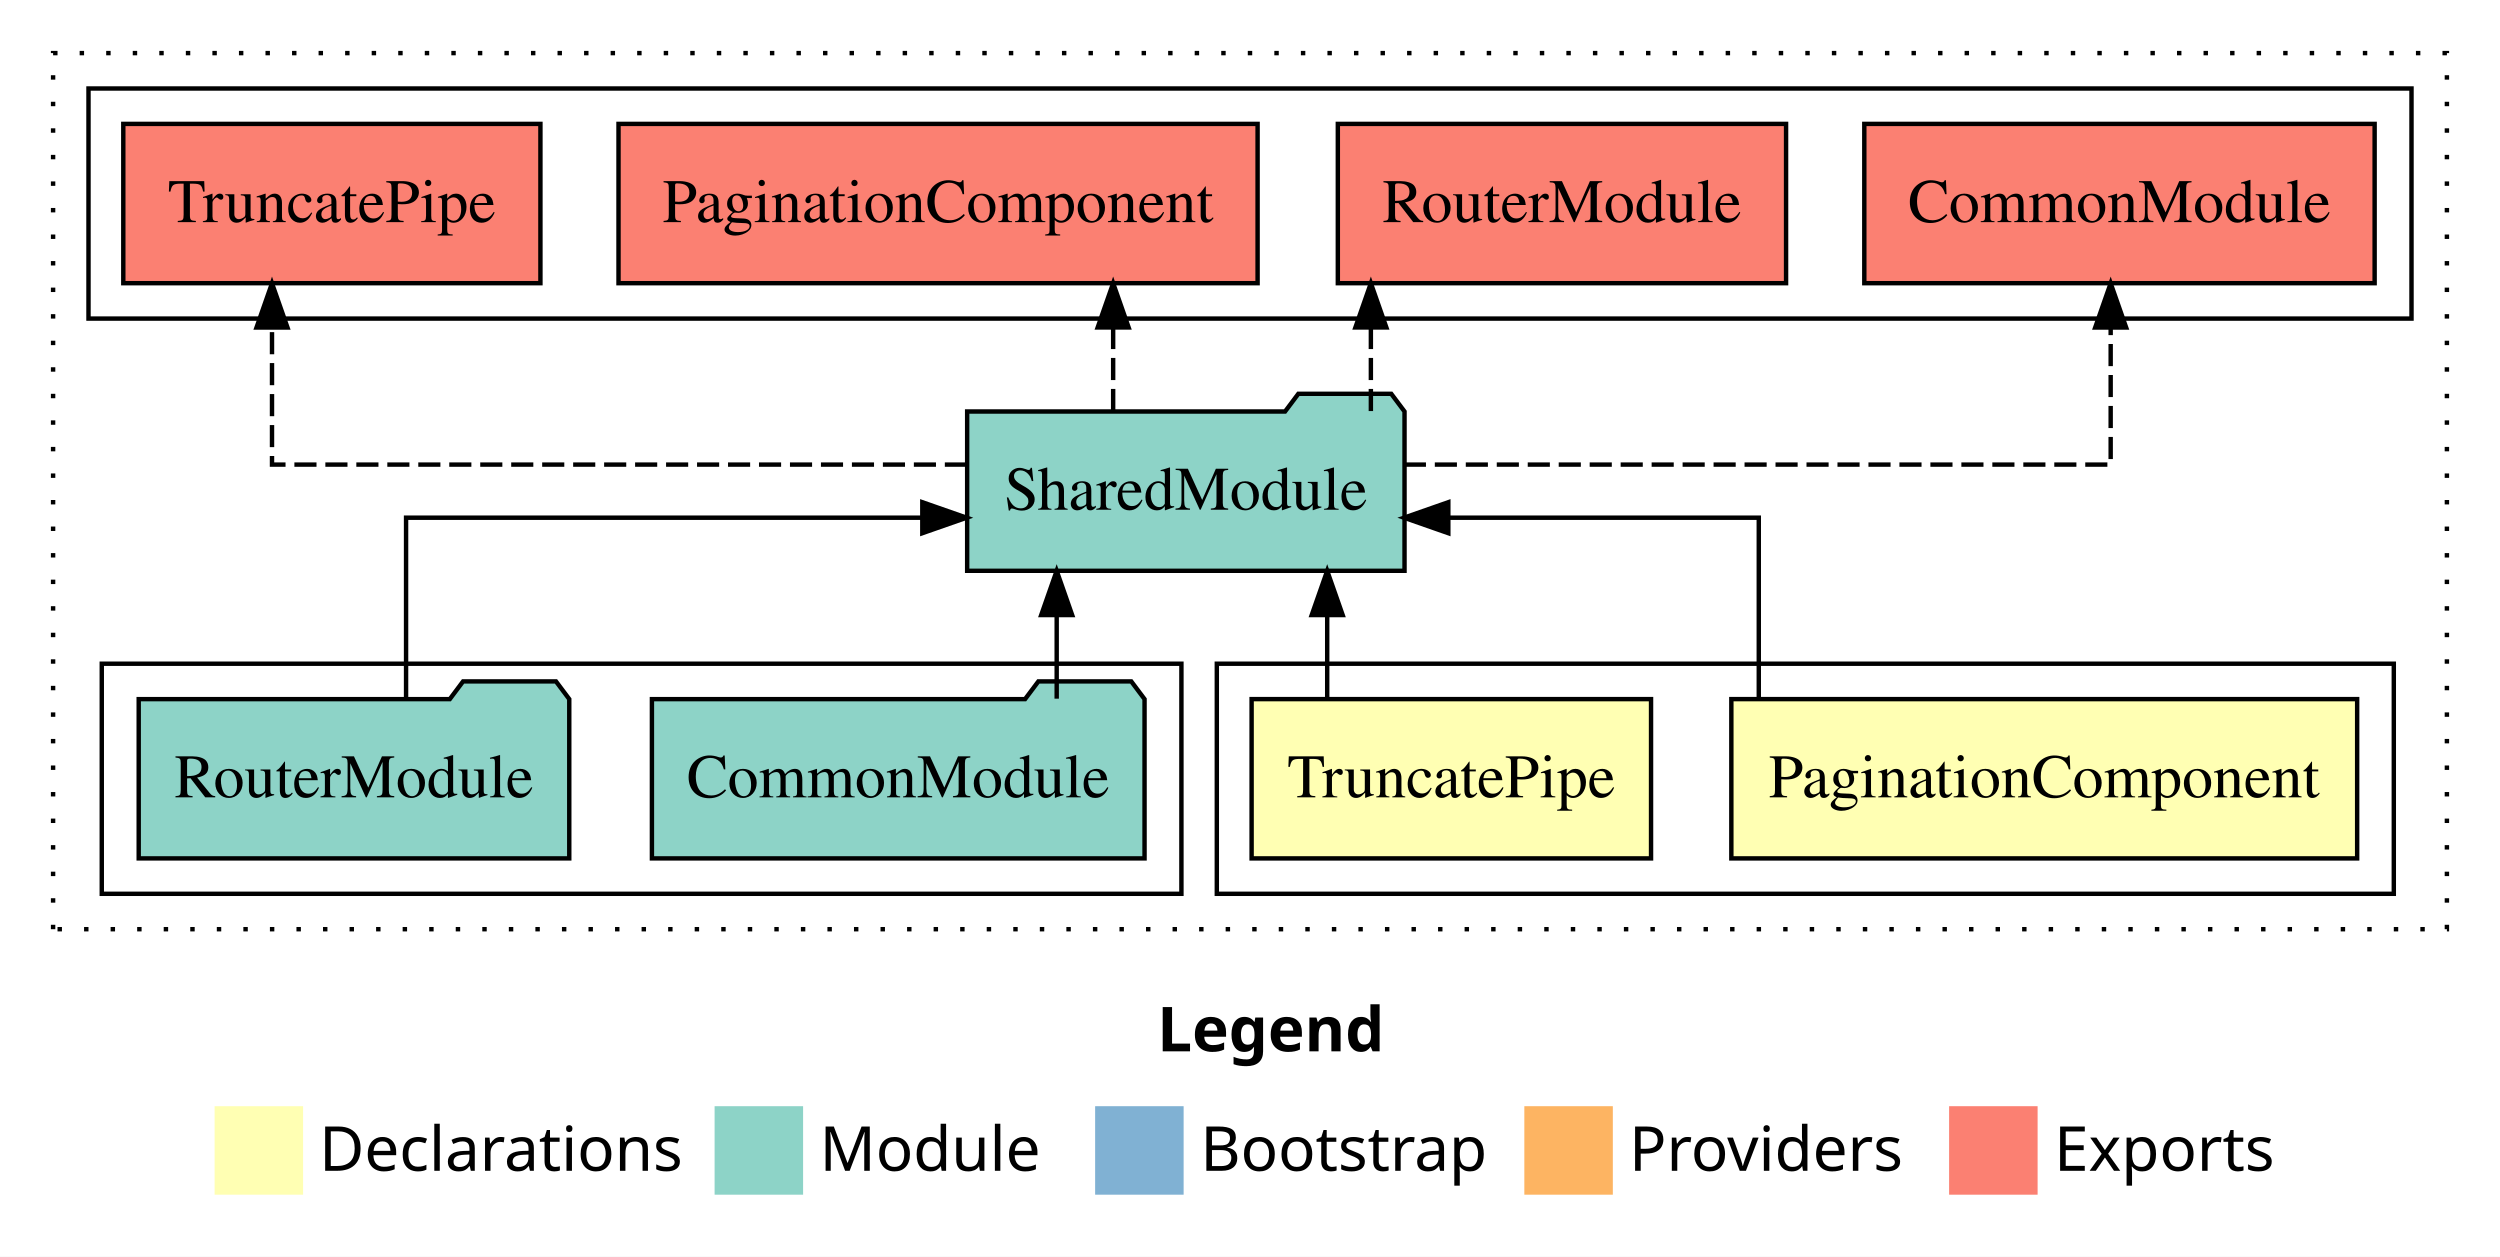
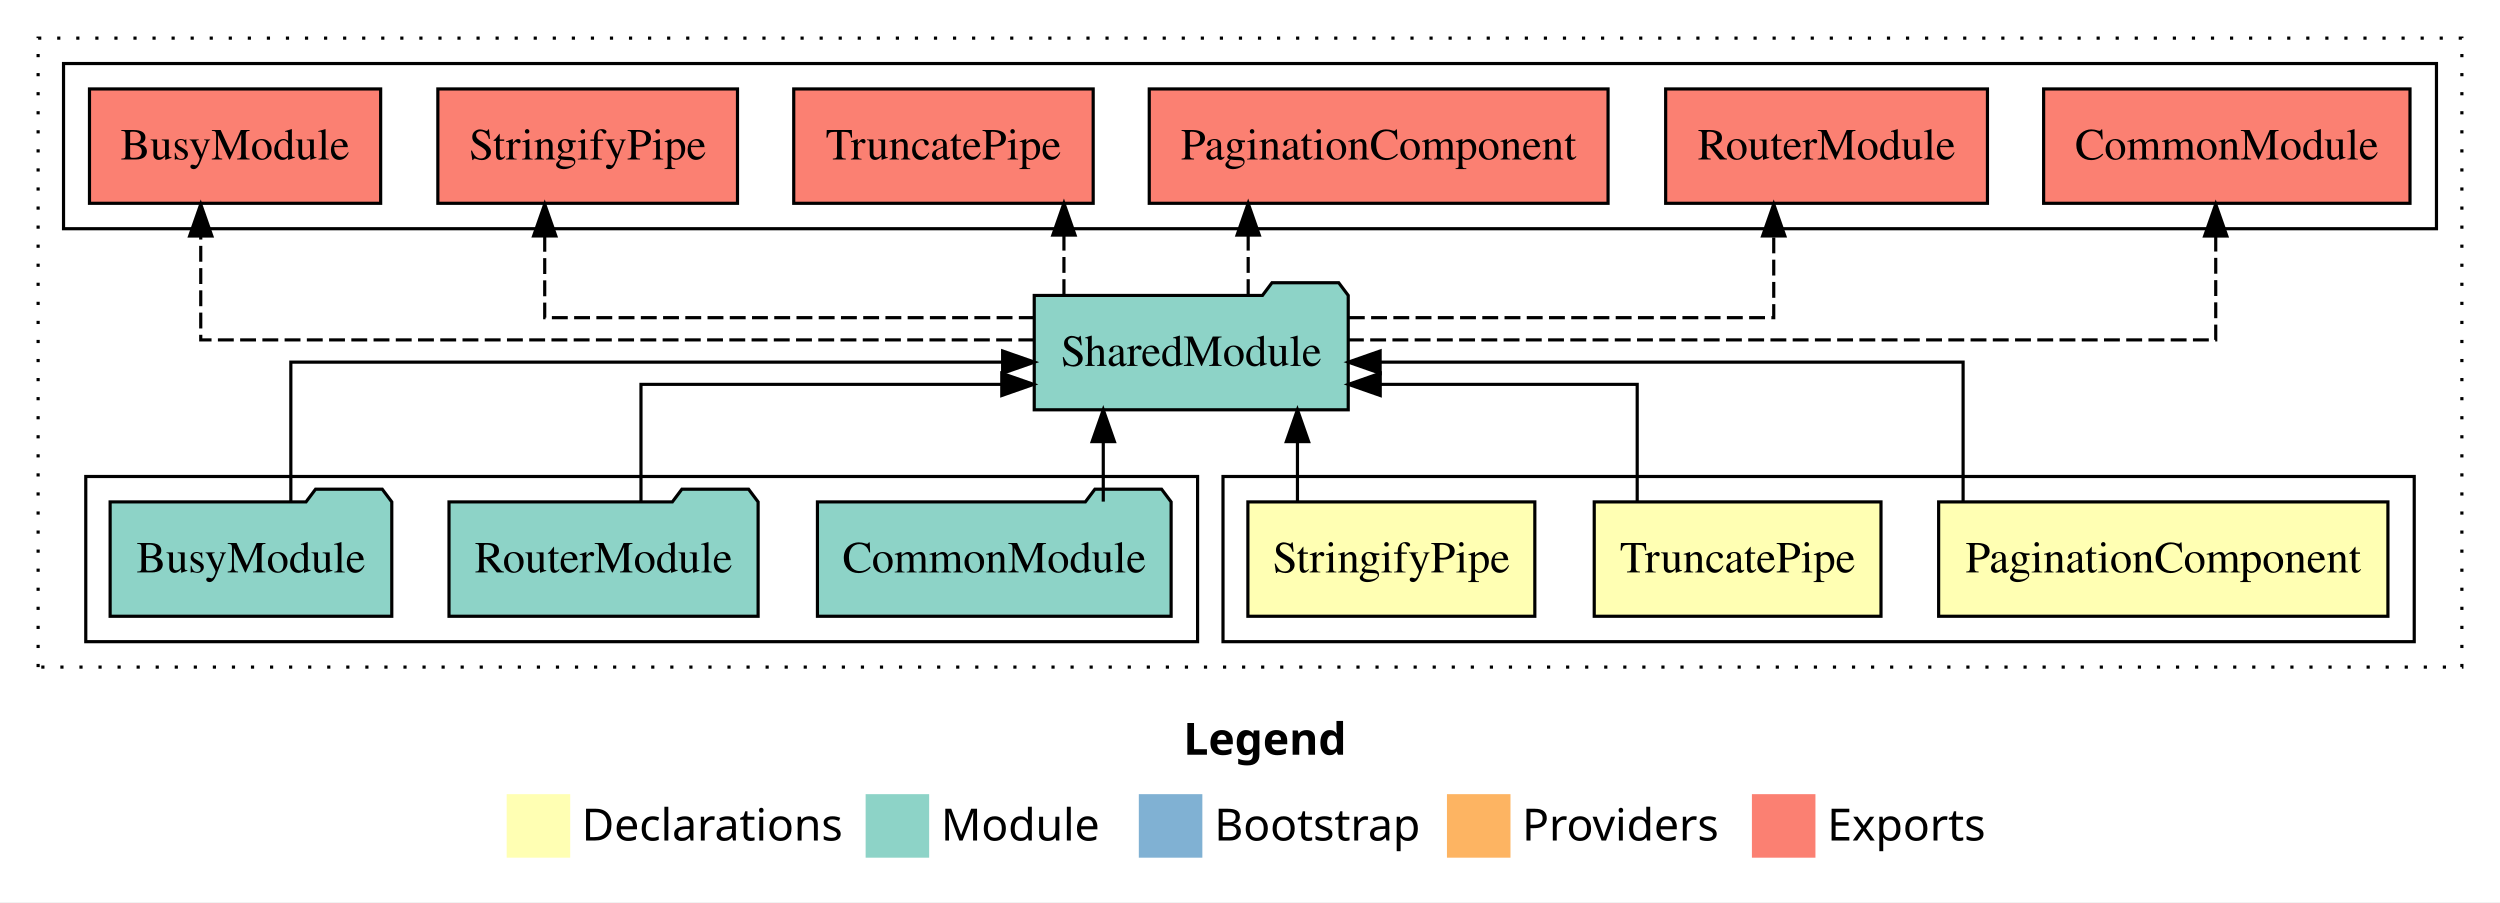
- <svg xmlns="http://www.w3.org/2000/svg" width="565pt" height="284pt" viewBox="0.00 0.00 565.00 284.00">
+ <svg xmlns="http://www.w3.org/2000/svg" width="787pt" height="284pt" viewBox="0.00 0.00 787.00 284.00">
  <g id="graph0" class="graph" transform="scale(1 1) rotate(0) translate(4 280)">
-     <polygon fill="white" stroke="none" points="-4,4 -4,-280 561,-280 561,4 -4,4" />
-     <text text-anchor="start" x="257.509" y="-42.4" font-family="sans-serif" font-weight="bold" font-size="14.00">Legend</text>
-     <polygon fill="#ffffb3" stroke="none" points="44.5,-10 44.5,-30 64.5,-30 64.5,-10 44.5,-10" />
-     <text text-anchor="start" x="68.129" y="-15.4" font-family="sans-serif" font-size="14.00">  Declarations</text>
-     <polygon fill="#8dd3c7" stroke="none" points="157.5,-10 157.5,-30 177.5,-30 177.5,-10 157.5,-10" />
-     <text text-anchor="start" x="181.225" y="-15.4" font-family="sans-serif" font-size="14.00">  Module</text>
-     <polygon fill="#80b1d3" stroke="none" points="243.5,-10 243.5,-30 263.5,-30 263.5,-10 243.5,-10" />
-     <text text-anchor="start" x="267.281" y="-15.4" font-family="sans-serif" font-size="14.00">  Bootstrap</text>
-     <polygon fill="#fdb462" stroke="none" points="340.5,-10 340.5,-30 360.5,-30 360.5,-10 340.5,-10" />
-     <text text-anchor="start" x="364.173" y="-15.4" font-family="sans-serif" font-size="14.00">  Providers</text>
-     <polygon fill="#fb8072" stroke="none" points="436.5,-10 436.5,-30 456.5,-30 456.5,-10 436.5,-10" />
-     <text text-anchor="start" x="460.226" y="-15.4" font-family="sans-serif" font-size="14.00">  Exports</text>
+     <polygon fill="white" stroke="none" points="-4,4 -4,-280 783,-280 783,4 -4,4" />
+     <text text-anchor="start" x="368.509" y="-42.4" font-family="sans-serif" font-weight="bold" font-size="14.00">Legend</text>
+     <polygon fill="#ffffb3" stroke="none" points="155.5,-10 155.5,-30 175.5,-30 175.5,-10 155.5,-10" />
+     <text text-anchor="start" x="179.129" y="-15.4" font-family="sans-serif" font-size="14.00">  Declarations</text>
+     <polygon fill="#8dd3c7" stroke="none" points="268.5,-10 268.5,-30 288.5,-30 288.5,-10 268.5,-10" />
+     <text text-anchor="start" x="292.225" y="-15.4" font-family="sans-serif" font-size="14.00">  Module</text>
+     <polygon fill="#80b1d3" stroke="none" points="354.5,-10 354.5,-30 374.5,-30 374.5,-10 354.5,-10" />
+     <text text-anchor="start" x="378.281" y="-15.4" font-family="sans-serif" font-size="14.00">  Bootstrap</text>
+     <polygon fill="#fdb462" stroke="none" points="451.5,-10 451.5,-30 471.5,-30 471.5,-10 451.5,-10" />
+     <text text-anchor="start" x="475.173" y="-15.4" font-family="sans-serif" font-size="14.00">  Providers</text>
+     <polygon fill="#fb8072" stroke="none" points="547.5,-10 547.5,-30 567.5,-30 567.5,-10 547.5,-10" />
+     <text text-anchor="start" x="571.226" y="-15.4" font-family="sans-serif" font-size="14.00">  Exports</text>
    <g id="clust1" class="cluster">
-       <polygon fill="none" stroke="black" stroke-dasharray="1,5" points="8,-70 8,-268 549,-268 549,-70 8,-70" />
+       <polygon fill="none" stroke="black" stroke-dasharray="1,5" points="8,-70 8,-268 771,-268 771,-70 8,-70" />
    </g>
    <g id="clust2" class="cluster">
-       <polygon fill="none" stroke="black" points="271,-78 271,-130 537,-130 537,-78 271,-78" />
-     </g>
-     <g id="clust5" class="cluster">
-       <polygon fill="none" stroke="black" points="19,-78 19,-130 263,-130 263,-78 19,-78" />
+       <polygon fill="none" stroke="black" points="381,-78 381,-130 756,-130 756,-78 381,-78" />
    </g>
    <g id="clust6" class="cluster">
-       <polygon fill="none" stroke="black" points="16,-208 16,-260 541,-260 541,-208 16,-208" />
+       <polygon fill="none" stroke="black" points="23,-78 23,-130 373,-130 373,-78 23,-78" />
+     </g>
+     <g id="clust7" class="cluster">
+       <polygon fill="none" stroke="black" points="16,-208 16,-260 763,-260 763,-208 16,-208" />
    </g>
    <g id="node1" class="node">
-       <polygon fill="#ffffb3" stroke="black" points="528.716,-122 387.284,-122 387.284,-86 528.716,-86 528.716,-122" />
-       <text text-anchor="middle" x="458" y="-99.8" font-family="Times,serif" font-size="14.00">PaginationComponent</text>
+       <polygon fill="#ffffb3" stroke="black" points="747.716,-122 606.284,-122 606.284,-86 747.716,-86 747.716,-122" />
+       <text text-anchor="middle" x="677" y="-99.8" font-family="Times,serif" font-size="14.00">PaginationComponent</text>
+     </g>
+     <g id="node4" class="node">
+       <polygon fill="#8dd3c7" stroke="black" points="420.423,-187 417.423,-191 396.423,-191 393.423,-187 321.577,-187 321.577,-151 420.423,-151 420.423,-187" />
+       <text text-anchor="middle" x="371" y="-164.8" font-family="Times,serif" font-size="14.00">SharedModule</text>
+     </g>
+     <g id="edge1" class="edge">
+       <path fill="none" stroke="black" d="M613.984,-122.267C613.984,-140.555 613.984,-166 613.984,-166 613.984,-166 430.464,-166 430.464,-166" />
+       <polygon fill="black" stroke="black" points="430.464,-162.5 420.464,-166 430.464,-169.5 430.464,-162.5" />
+     </g>
+     <g id="node2" class="node">
+       <polygon fill="#ffffb3" stroke="black" points="588.136,-122 497.864,-122 497.864,-86 588.136,-86 588.136,-122" />
+       <text text-anchor="middle" x="543" y="-99.8" font-family="Times,serif" font-size="14.00">TruncatePipe</text>
+     </g>
+     <g id="edge2" class="edge">
+       <path fill="none" stroke="black" d="M511.391,-122.009C511.391,-138.049 511.391,-159 511.391,-159 511.391,-159 430.497,-159 430.497,-159" />
+       <polygon fill="black" stroke="black" points="430.497,-155.5 420.497,-159 430.497,-162.5 430.497,-155.5" />
    </g>
    <g id="node3" class="node">
-       <polygon fill="#8dd3c7" stroke="black" points="313.423,-187 310.423,-191 289.423,-191 286.423,-187 214.577,-187 214.577,-151 313.423,-151 313.423,-187" />
-       <text text-anchor="middle" x="264" y="-164.8" font-family="Times,serif" font-size="14.00">SharedModule</text>
+       <polygon fill="#ffffb3" stroke="black" points="479.164,-122 388.836,-122 388.836,-86 479.164,-86 479.164,-122" />
+       <text text-anchor="middle" x="434" y="-99.8" font-family="Times,serif" font-size="14.00">StringifyPipe</text>
    </g>
-     <g id="edge1" class="edge">
-       <path fill="none" stroke="black" d="M393.484,-122.023C393.484,-139.373 393.484,-163 393.484,-163 393.484,-163 323.322,-163 323.322,-163" />
-       <polygon fill="black" stroke="black" points="323.322,-159.5 313.322,-163 323.322,-166.5 323.322,-159.5" />
+     <g id="edge3" class="edge">
+       <path fill="none" stroke="black" d="M404.44,-122.106C404.44,-122.106 404.44,-140.991 404.44,-140.991" />
+       <polygon fill="black" stroke="black" points="400.94,-140.991 404.44,-150.991 407.94,-140.991 400.94,-140.991" />
    </g>
-     <g id="node2" class="node">
-       <polygon fill="#ffffb3" stroke="black" points="369.136,-122 278.864,-122 278.864,-86 369.136,-86 369.136,-122" />
-       <text text-anchor="middle" x="324" y="-99.8" font-family="Times,serif" font-size="14.00">TruncatePipe</text>
+     <g id="node8" class="node">
+       <polygon fill="#fb8072" stroke="black" points="754.668,-252 639.332,-252 639.332,-216 754.668,-216 754.668,-252" />
+       <text text-anchor="middle" x="697" y="-229.8" font-family="Times,serif" font-size="14.00">CommonModule </text>
    </g>
-     <g id="edge2" class="edge">
-       <path fill="none" stroke="black" d="M295.947,-122.106C295.947,-122.106 295.947,-140.991 295.947,-140.991" />
-       <polygon fill="black" stroke="black" points="292.447,-140.991 295.947,-150.991 299.447,-140.991 292.447,-140.991" />
+     <g id="edge7" class="edge">
+       <path fill="none" stroke="black" stroke-dasharray="5,2" d="M420.334,-173C510.679,-173 693.512,-173 693.512,-173 693.512,-173 693.512,-205.698 693.512,-205.698" />
+       <polygon fill="black" stroke="black" points="690.012,-205.698 693.512,-215.698 697.012,-205.698 690.012,-205.698" />
+     </g>
+     <g id="node9" class="node">
+       <polygon fill="#fb8072" stroke="black" points="621.652,-252 520.348,-252 520.348,-216 621.652,-216 621.652,-252" />
+       <text text-anchor="middle" x="571" y="-229.8" font-family="Times,serif" font-size="14.00">RouterModule </text>
+     </g>
+     <g id="edge8" class="edge">
+       <path fill="none" stroke="black" stroke-dasharray="5,2" d="M420.623,-180C474.929,-180 554.371,-180 554.371,-180 554.371,-180 554.371,-205.718 554.371,-205.718" />
+       <polygon fill="black" stroke="black" points="550.871,-205.718 554.371,-215.718 557.871,-205.718 550.871,-205.718" />
+     </g>
+     <g id="node10" class="node">
+       <polygon fill="#fb8072" stroke="black" points="502.216,-252 357.784,-252 357.784,-216 502.216,-216 502.216,-252" />
+       <text text-anchor="middle" x="430" y="-229.8" font-family="Times,serif" font-size="14.00">PaginationComponent </text>
+     </g>
+     <g id="edge9" class="edge">
+       <path fill="none" stroke="black" stroke-dasharray="5,2" d="M388.927,-187.106C388.927,-187.106 388.927,-205.991 388.927,-205.991" />
+       <polygon fill="black" stroke="black" points="385.427,-205.991 388.927,-215.991 392.427,-205.991 385.427,-205.991" />
+     </g>
+     <g id="node11" class="node">
+       <polygon fill="#fb8072" stroke="black" points="340.135,-252 245.865,-252 245.865,-216 340.135,-216 340.135,-252" />
+       <text text-anchor="middle" x="293" y="-229.8" font-family="Times,serif" font-size="14.00">TruncatePipe </text>
+     </g>
+     <g id="edge10" class="edge">
+       <path fill="none" stroke="black" stroke-dasharray="5,2" d="M330.928,-187.106C330.928,-187.106 330.928,-205.991 330.928,-205.991" />
+       <polygon fill="black" stroke="black" points="327.428,-205.991 330.928,-215.991 334.428,-205.991 327.428,-205.991" />
+     </g>
+     <g id="node12" class="node">
+       <polygon fill="#fb8072" stroke="black" points="228.164,-252 133.836,-252 133.836,-216 228.164,-216 228.164,-252" />
+       <text text-anchor="middle" x="181" y="-229.8" font-family="Times,serif" font-size="14.00">StringifyPipe </text>
+     </g>
+     <g id="edge11" class="edge">
+       <path fill="none" stroke="black" stroke-dasharray="5,2" d="M321.733,-180C261.499,-180 167.476,-180 167.476,-180 167.476,-180 167.476,-205.718 167.476,-205.718" />
+       <polygon fill="black" stroke="black" points="163.977,-205.718 167.476,-215.718 170.977,-205.718 163.977,-205.718" />
+     </g>
+     <g id="node13" class="node">
+       <polygon fill="#fb8072" stroke="black" points="115.831,-252 24.169,-252 24.169,-216 115.831,-216 115.831,-252" />
+       <text text-anchor="middle" x="70" y="-229.8" font-family="Times,serif" font-size="14.00">BusyModule </text>
+     </g>
+     <g id="edge12" class="edge">
+       <path fill="none" stroke="black" stroke-dasharray="5,2" d="M321.594,-173C233.673,-173 59.195,-173 59.195,-173 59.195,-173 59.195,-205.698 59.195,-205.698" />
+       <polygon fill="black" stroke="black" points="55.695,-205.698 59.195,-215.698 62.695,-205.698 55.695,-205.698" />
+     </g>
+     <g id="node5" class="node">
+       <polygon fill="#8dd3c7" stroke="black" points="364.668,-122 361.668,-126 340.668,-126 337.668,-122 253.332,-122 253.332,-86 364.668,-86 364.668,-122" />
+       <text text-anchor="middle" x="309" y="-99.8" font-family="Times,serif" font-size="14.00">CommonModule</text>
+     </g>
+     <g id="edge4" class="edge">
+       <path fill="none" stroke="black" d="M343.311,-122.106C343.311,-122.106 343.311,-140.991 343.311,-140.991" />
+       <polygon fill="black" stroke="black" points="339.811,-140.991 343.311,-150.991 346.811,-140.991 339.811,-140.991" />
    </g>
    <g id="node6" class="node">
-       <polygon fill="#fb8072" stroke="black" points="532.668,-252 417.332,-252 417.332,-216 532.668,-216 532.668,-252" />
-       <text text-anchor="middle" x="475" y="-229.8" font-family="Times,serif" font-size="14.00">CommonModule </text>
+       <polygon fill="#8dd3c7" stroke="black" points="234.653,-122 231.653,-126 210.653,-126 207.653,-122 137.347,-122 137.347,-86 234.653,-86 234.653,-122" />
+       <text text-anchor="middle" x="186" y="-99.8" font-family="Times,serif" font-size="14.00">RouterModule</text>
    </g>
    <g id="edge5" class="edge">
-       <path fill="none" stroke="black" stroke-dasharray="5,2" d="M313.268,-175C375.061,-175 473.012,-175 473.012,-175 473.012,-175 473.012,-205.977 473.012,-205.977" />
-       <polygon fill="black" stroke="black" points="469.512,-205.977 473.012,-215.977 476.512,-205.978 469.512,-205.977" />
+       <path fill="none" stroke="black" d="M197.779,-122.009C197.779,-138.049 197.779,-159 197.779,-159 197.779,-159 311.362,-159 311.362,-159" />
+       <polygon fill="black" stroke="black" points="311.362,-162.5 321.362,-159 311.362,-155.5 311.362,-162.5" />
    </g>
    <g id="node7" class="node">
-       <polygon fill="#fb8072" stroke="black" points="399.652,-252 298.348,-252 298.348,-216 399.652,-216 399.652,-252" />
-       <text text-anchor="middle" x="349" y="-229.8" font-family="Times,serif" font-size="14.00">RouterModule </text>
+       <polygon fill="#8dd3c7" stroke="black" points="119.332,-122 116.332,-126 95.332,-126 92.332,-122 30.668,-122 30.668,-86 119.332,-86 119.332,-122" />
+       <text text-anchor="middle" x="75" y="-99.8" font-family="Times,serif" font-size="14.00">BusyModule</text>
    </g>
    <g id="edge6" class="edge">
-       <path fill="none" stroke="black" stroke-dasharray="5,2" d="M305.817,-187.106C305.817,-187.106 305.817,-205.991 305.817,-205.991" />
-       <polygon fill="black" stroke="black" points="302.318,-205.991 305.817,-215.991 309.318,-205.991 302.318,-205.991" />
-     </g>
-     <g id="node8" class="node">
-       <polygon fill="#fb8072" stroke="black" points="280.216,-252 135.784,-252 135.784,-216 280.216,-216 280.216,-252" />
-       <text text-anchor="middle" x="208" y="-229.8" font-family="Times,serif" font-size="14.00">PaginationComponent </text>
-     </g>
-     <g id="edge7" class="edge">
-       <path fill="none" stroke="black" stroke-dasharray="5,2" d="M247.573,-187.106C247.573,-187.106 247.573,-205.991 247.573,-205.991" />
-       <polygon fill="black" stroke="black" points="244.074,-205.991 247.573,-215.991 251.074,-205.991 244.074,-205.991" />
-     </g>
-     <g id="node9" class="node">
-       <polygon fill="#fb8072" stroke="black" points="118.135,-252 23.864,-252 23.864,-216 118.135,-216 118.135,-252" />
-       <text text-anchor="middle" x="71" y="-229.8" font-family="Times,serif" font-size="14.00">TruncatePipe </text>
-     </g>
-     <g id="edge8" class="edge">
-       <path fill="none" stroke="black" stroke-dasharray="5,2" d="M214.531,-175C153.432,-175 57.472,-175 57.472,-175 57.472,-175 57.472,-205.977 57.472,-205.977" />
-       <polygon fill="black" stroke="black" points="53.972,-205.977 57.472,-215.977 60.972,-205.978 53.972,-205.977" />
-     </g>
-     <g id="node4" class="node">
-       <polygon fill="#8dd3c7" stroke="black" points="254.668,-122 251.668,-126 230.668,-126 227.668,-122 143.332,-122 143.332,-86 254.668,-86 254.668,-122" />
-       <text text-anchor="middle" x="199" y="-99.8" font-family="Times,serif" font-size="14.00">CommonModule</text>
-     </g>
-     <g id="edge3" class="edge">
-       <path fill="none" stroke="black" d="M234.811,-122.106C234.811,-122.106 234.811,-140.991 234.811,-140.991" />
-       <polygon fill="black" stroke="black" points="231.311,-140.991 234.811,-150.991 238.311,-140.991 231.311,-140.991" />
-     </g>
-     <g id="node5" class="node">
-       <polygon fill="#8dd3c7" stroke="black" points="124.653,-122 121.653,-126 100.653,-126 97.653,-122 27.347,-122 27.347,-86 124.653,-86 124.653,-122" />
-       <text text-anchor="middle" x="76" y="-99.8" font-family="Times,serif" font-size="14.00">RouterModule</text>
-     </g>
-     <g id="edge4" class="edge">
-       <path fill="none" stroke="black" d="M87.77,-122.023C87.77,-139.373 87.77,-163 87.77,-163 87.77,-163 204.441,-163 204.441,-163" />
-       <polygon fill="black" stroke="black" points="204.441,-166.5 214.441,-163 204.441,-159.5 204.441,-166.5" />
+       <path fill="none" stroke="black" d="M87.555,-122.267C87.555,-140.555 87.555,-166 87.555,-166 87.555,-166 311.628,-166 311.628,-166" />
+       <polygon fill="black" stroke="black" points="311.628,-169.5 321.628,-166 311.628,-162.5 311.628,-169.5" />
    </g>
  </g>
</svg>
